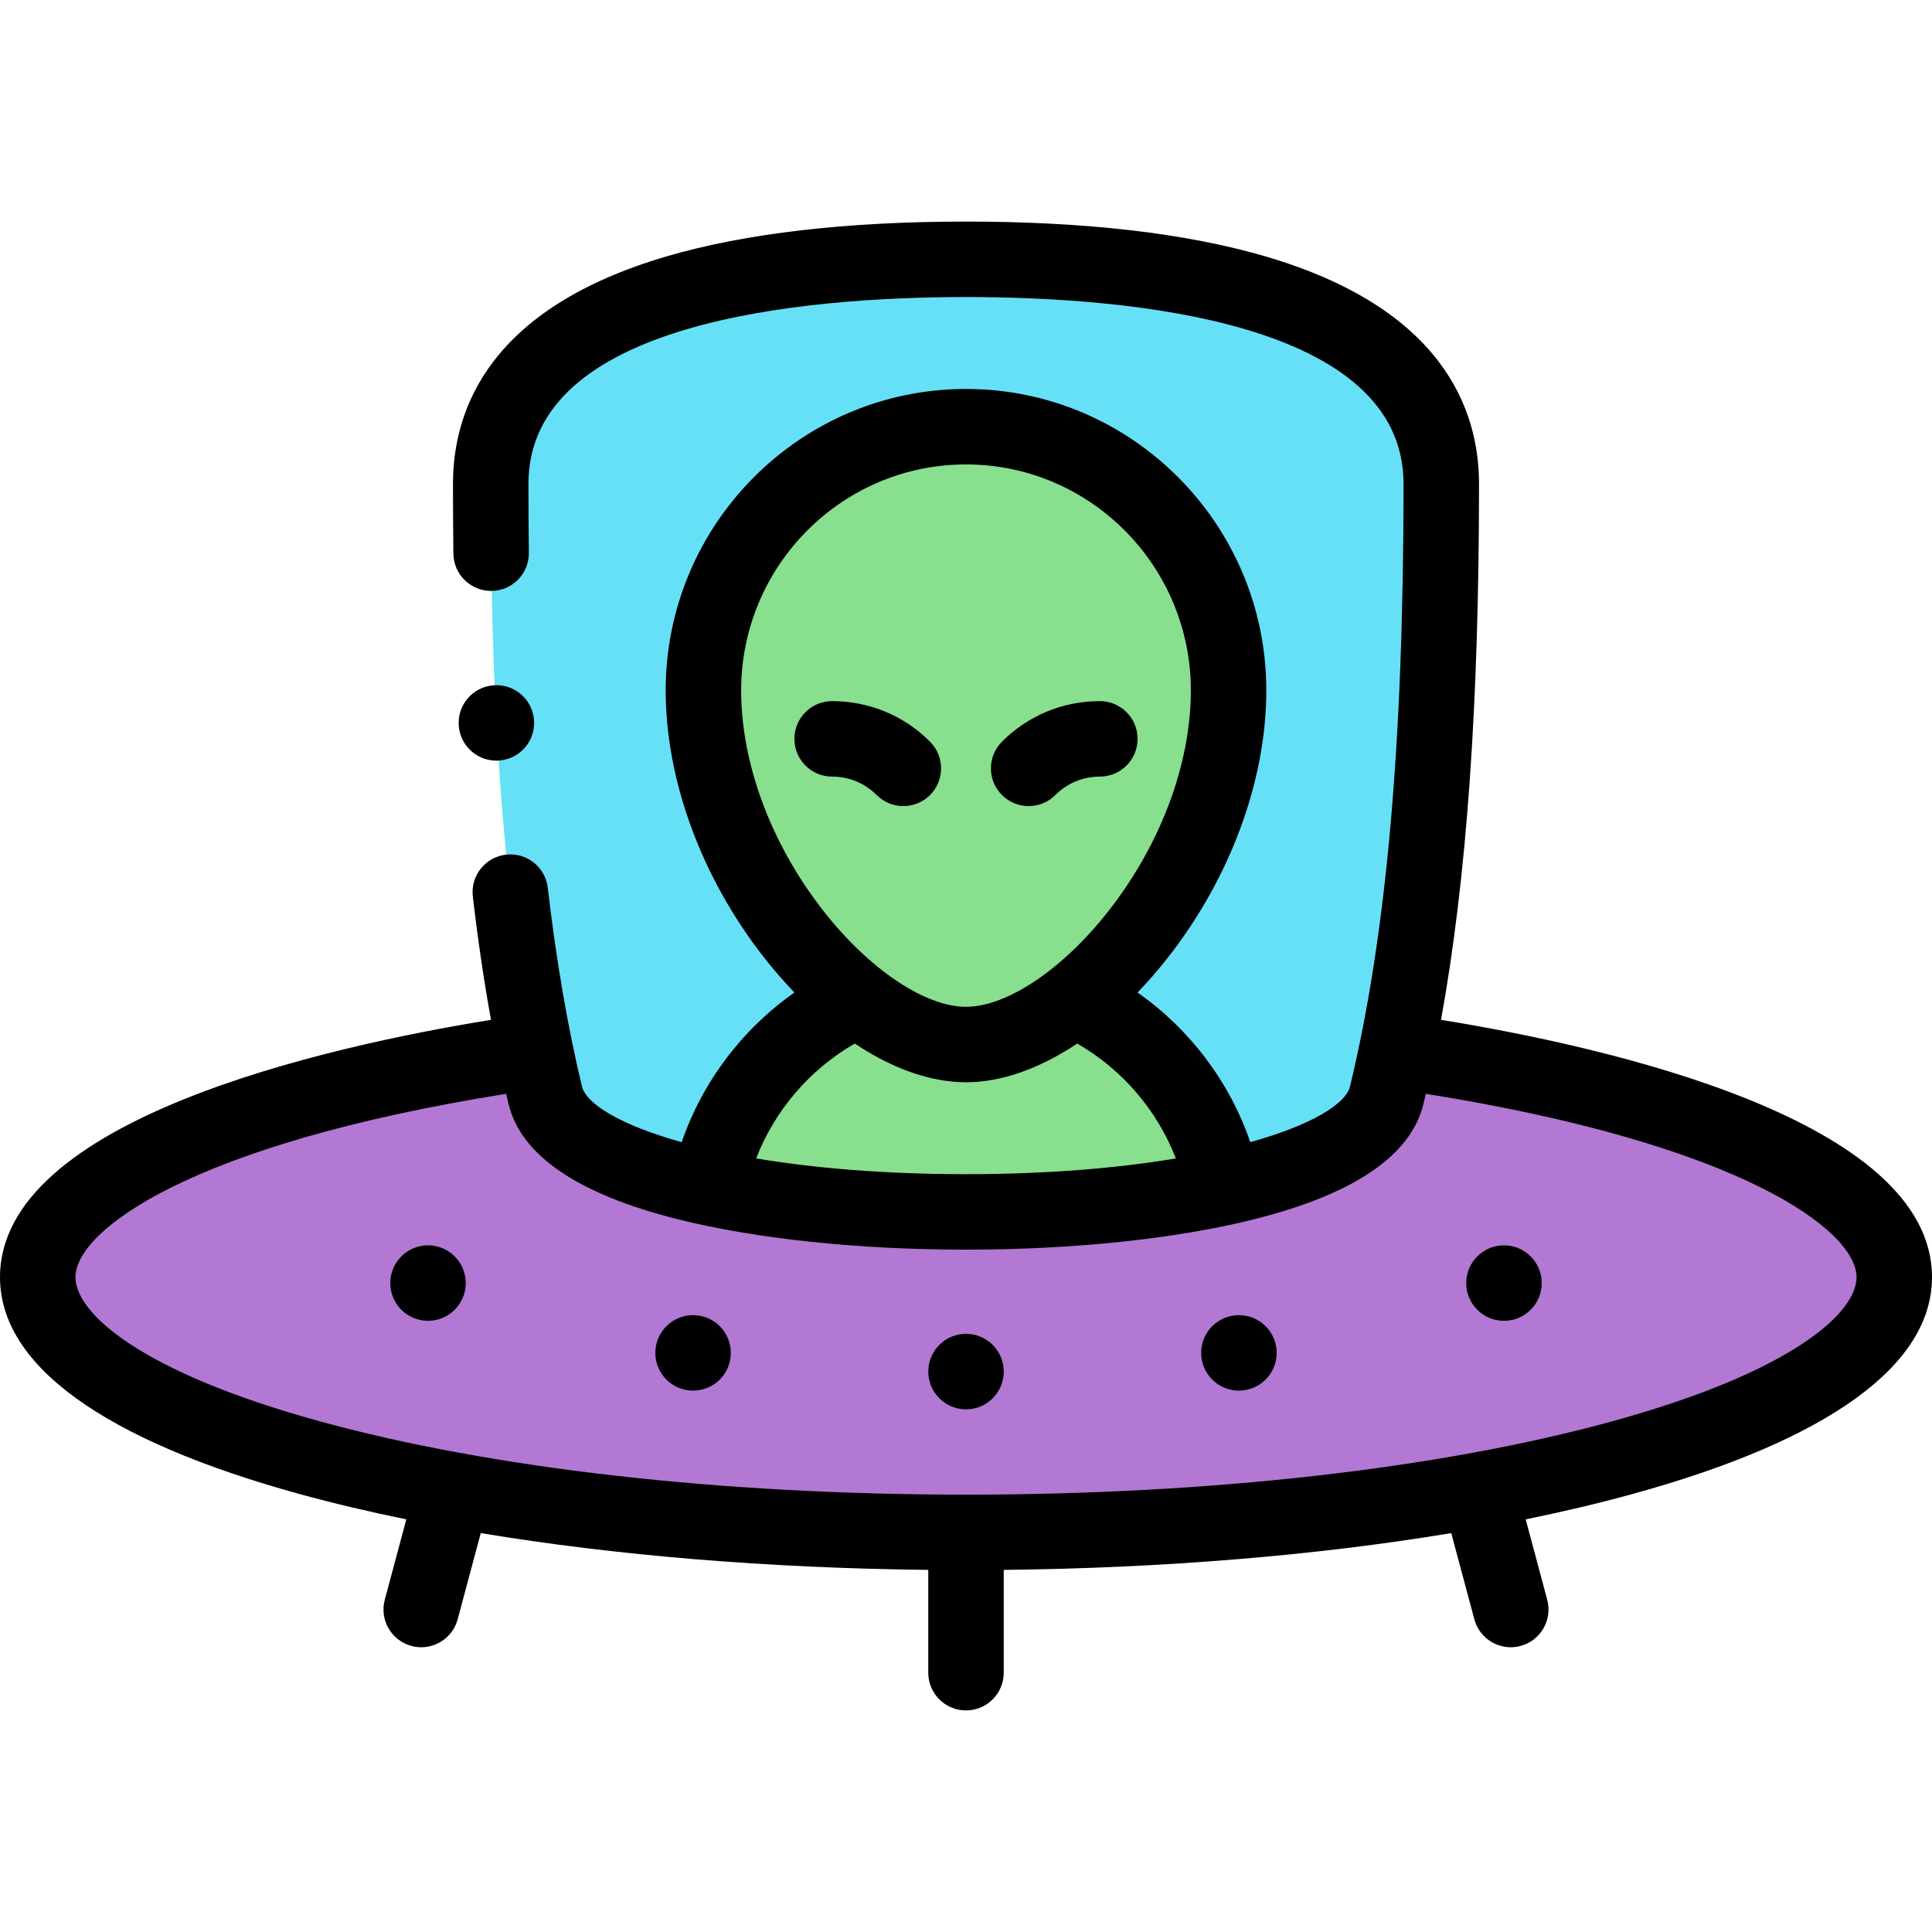
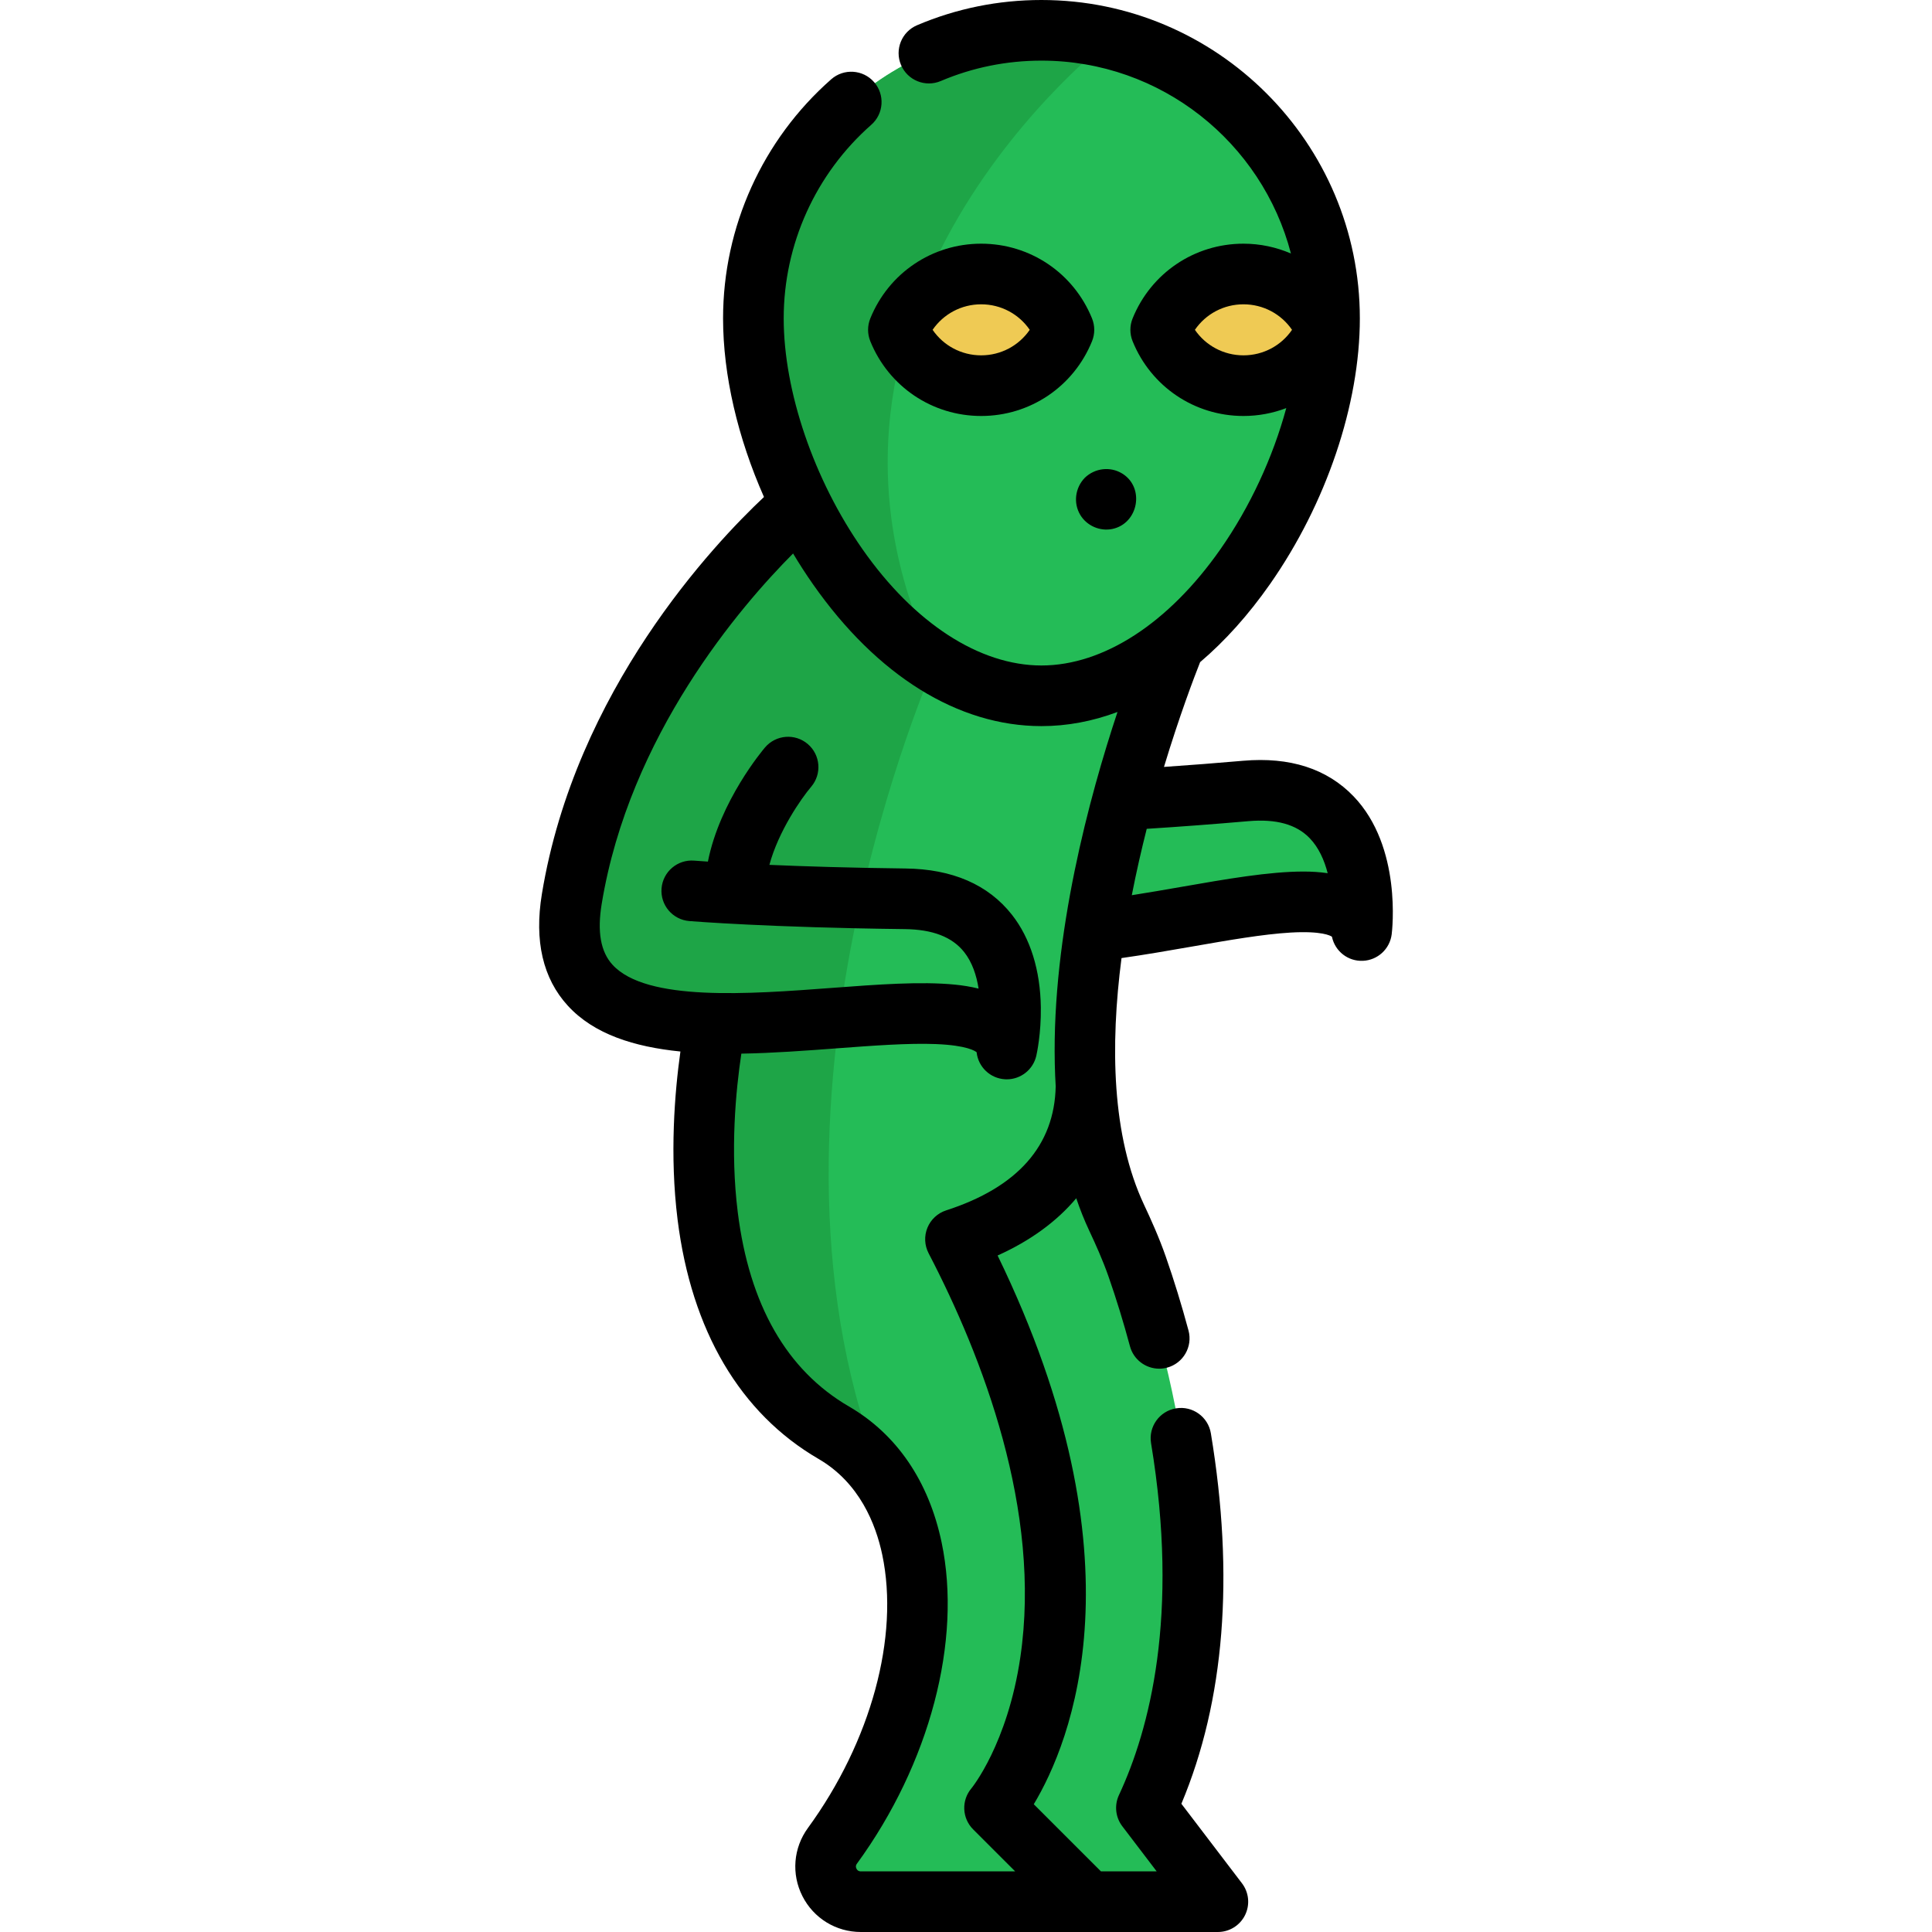
- <svg xmlns="http://www.w3.org/2000/svg" id="Layer_1" enable-background="new 0 0 512 512" height="512" viewBox="0 0 512 512" width="512">
+ <svg xmlns="http://www.w3.org/2000/svg" version="1.1" id="Layer_1" x="0px" y="0px" viewBox="0 0 512 512" style="enable-background:new 0 0 512 512;" xml:space="preserve">
  <g>
-     <g clip-rule="evenodd" fill-rule="evenodd">
-       <path d="m256 276.813c-8.971 0-19.009-4.443-28.609-11.963-20.141 9.161-35.23 27.659-39.648 49.881l-.003.01c39.41 8.571 97.113 8.571 136.522 0l-.004-.01c-4.419-22.223-19.507-40.72-39.649-49.881-9.6 7.519-19.639 11.963-28.609 11.963z" fill="#88df8e" />
-       <path d="m187.742 314.732c4.419-22.223 19.507-40.72 39.648-49.881-21.599-16.918-40.978-49.406-40.978-81.886 0-38.597 31.156-69.887 69.587-69.887 38.432 0 69.588 31.289 69.588 69.887 0 32.481-19.379 64.969-40.979 81.886 20.141 9.162 35.23 27.659 39.649 49.881l.004.01c23.528-5.117 40.536-13.289 43.238-24.517.921-3.826 1.787-7.708 2.601-11.642 9.317-45.011 11.853-96.87 11.853-150.362 0-55.855-89.941-59.5-125.954-59.5s-125.954 3.645-125.954 59.5c0 53.492 2.536 105.351 11.853 150.362.814 3.934 1.681 7.816 2.601 11.642 2.702 11.227 19.711 19.4 43.24 24.517z" fill="#66e0f7" />
-       <path d="m186.412 182.964c0 32.481 19.379 64.969 40.978 81.886 9.6 7.519 19.639 11.963 28.609 11.963s19.009-4.443 28.609-11.963c21.599-16.917 40.979-49.405 40.979-81.886 0-38.597-31.156-69.887-69.588-69.887-38.431 0-69.587 31.289-69.587 69.887z" fill="#88df8e" />
-       <path d="m367.5 290.224c0 6.623-7.643 12.755-20.638 17.766-6.435 2.65-14.091 4.9-22.6 6.751l-.004-.01-.054-.263c-18.854 4.013-42.512 6.402-68.203 6.402-25.692 0-49.349-2.389-68.203-6.402l-.054.263-.003.01c-8.507-1.85-16.161-4.1-22.596-6.749-12.999-5.012-20.644-11.144-20.644-17.768-.921-3.826-1.787-7.707-2.601-11.641-80.994 11.654-131.9 34.718-131.9 59.9 0 37.342 110.138 67.614 246 67.614s246-30.272 246-67.614c0-25.182-50.906-48.246-131.899-59.9-.814 3.934-1.68 7.815-2.601 11.641z" fill="#b278d3" />
-     </g>
-     <g>
-       <path d="m381.89 270.268c6.838-37.79 10.064-83.672 10.064-142.048 0-19.945-9.831-46.595-56.665-60.293-20.887-6.109-47.563-9.207-79.289-9.207s-58.403 3.097-79.29 9.206c-46.834 13.698-56.665 40.349-56.665 60.293 0 6.313.037 12.539.108 18.503.066 5.481 4.53 9.879 9.997 9.879h.123c5.523-.067 9.945-4.598 9.879-10.12-.071-5.885-.107-12.029-.107-18.262 0-43.069 72.649-49.5 115.955-49.5s115.954 6.431 115.954 49.5c0 68.742-4.505 119.476-14.177 159.665-1.133 4.707-10.267 10.285-26.435 14.803-5.478-15.985-16.022-29.941-29.873-39.659 2.793-2.901 5.515-6.034 8.136-9.388 16.512-21.128 25.982-46.889 25.982-70.676 0-44.049-35.703-79.886-79.587-79.886s-79.588 35.837-79.588 79.886c0 23.788 9.47 49.548 25.982 70.676 2.622 3.355 5.344 6.488 8.137 9.389-13.845 9.718-24.397 23.678-29.875 39.658-16.167-4.518-25.301-10.096-26.434-14.802-3.782-15.715-6.828-33.415-9.051-52.608-.636-5.486-5.591-9.425-11.084-8.783-5.486.636-9.418 5.598-8.783 11.084 1.323 11.421 2.94 22.335 4.815 32.688-43.829 7.106-130.119 26.419-130.119 68.217 0 23.309 27.457 43.176 79.401 57.453 8.904 2.447 18.356 4.687 28.276 6.712l-5.707 21.298c-1.43 5.335 1.736 10.818 7.071 12.248.867.232 1.738.343 2.595.343 4.415 0 8.456-2.947 9.653-7.414l6.119-22.836c35.688 5.929 76.23 9.292 118.593 9.751v27.241c0 5.523 4.477 10 10 10s10-4.477 10-10v-27.241c42.363-.458 82.904-3.822 118.592-9.751l6.119 22.836c1.197 4.468 5.237 7.414 9.653 7.414.856 0 1.728-.111 2.595-.343 5.334-1.429 8.5-6.913 7.071-12.248l-5.707-21.298c9.92-2.025 19.371-4.265 28.276-6.712 51.943-14.278 79.4-34.145 79.4-57.453 0-41.795-86.276-61.108-130.11-68.215zm-185.478-87.304c0-33.021 26.731-59.886 59.588-59.886 32.856 0 59.587 26.865 59.587 59.886 0 19.41-7.924 40.682-21.74 58.361-12.101 15.483-26.957 25.488-37.847 25.488s-25.747-10.005-37.847-25.488c-13.817-17.68-21.741-38.951-21.741-58.361zm30.108 93.589c9.931 6.622 20.102 10.259 29.48 10.259s19.548-3.637 29.48-10.259c11.949 6.874 21.21 17.711 26.133 30.442-15.161 2.54-33.808 4.175-55.612 4.175-21.803 0-40.45-1.635-55.611-4.175 4.923-12.728 14.188-23.571 26.13-30.442zm200.778 100.098c-45.625 12.54-106.459 19.446-171.298 19.446s-125.674-6.906-171.298-19.446c-47.757-13.126-64.702-28.765-64.702-38.168 0-12.399 30.537-35.299 114.154-48.611.208.896.41 1.808.622 2.692 3.283 13.641 18.399 23.926 44.93 30.569 20.693 5.182 47.788 8.036 76.293 8.036 28.504 0 55.599-2.854 76.292-8.036 26.531-6.644 41.647-16.928 44.93-30.569.214-.89.422-1.791.632-2.691 83.612 13.312 114.147 36.211 114.147 48.61 0 9.403-16.946 25.042-64.702 38.168z" />
-       <path d="m256.007 353.484h-.007c-5.523 0-9.997 4.477-9.997 10s4.481 10 10.004 10 10-4.477 10-10-4.477-10-10-10z" />
-       <path d="m183.675 348.529h-.007c-5.523 0-9.997 4.477-9.997 10s4.481 10 10.004 10 10-4.477 10-10-4.477-10-10-10z" />
-       <path d="m113.433 330.029h-.008c-5.523 0-9.996 4.477-9.996 10s4.481 10 10.004 10 10-4.477 10-10-4.477-10-10-10z" />
-       <path d="m328.324 348.529c-5.523 0-10 4.477-10 10s4.477 10 10 10h.007c5.523 0 9.997-4.477 9.997-10s-4.481-10-10.004-10z" />
-       <path d="m398.567 330.029c-5.523 0-10 4.477-10 10s4.477 10 10 10h.008c5.523 0 9.996-4.477 9.996-10s-4.481-10-10.004-10z" />
-       <path d="m232.326 210.694c1.953 1.953 4.512 2.929 7.071 2.929s5.118-.976 7.071-2.929c3.905-3.905 3.906-10.237 0-14.142-6.929-6.93-16.143-10.746-25.943-10.746-5.523 0-10 4.477-10 10s4.477 10 10 10c4.458 0 8.649 1.736 11.801 4.888z" />
-       <path d="m272.602 213.623c2.559 0 5.119-.976 7.071-2.929 3.152-3.152 7.343-4.888 11.801-4.888 5.523 0 10-4.477 10-10s-4.477-10-10-10c-9.8 0-19.014 3.816-25.943 10.746-3.905 3.905-3.905 10.237 0 14.143 1.952 1.952 4.512 2.928 7.071 2.928z" />
-       <path d="m141.549 191.579c0-5.523-4.477-10-10-10h-.007c-5.523 0-9.996 4.477-9.996 10s4.48 10 10.003 10 10-4.477 10-10z" />
-     </g>
+     <path style="fill:#24BC57;" d="M330.136,209.615c35.816-3.089,30.703,36.988,30.703,36.988   c-3.267-15.185-39.213-3.539-70.708,0.118c1.882-12.286,4.58-24.157,7.433-34.727C306.286,211.485,317.224,210.738,330.136,209.615   z" />
+     <path style="fill:#24BC57;" d="M322.751,503.967h-94.63c-7.61,0-12.014-8.64-7.528-14.796   c23.85-32.703,29.318-73.396,13.789-96.784c-3.445-5.173-7.907-9.492-13.422-12.7c-50.896-29.59-24.417-106.62-24.417-106.62   l-0.035-1.87c-26.679,0.485-49.676-4.332-44.977-32.951c10.286-62.601,60.743-104.549,60.743-104.549   c8.557,17.292,20.938,32.81,35.544,41.983c8.723,5.492,18.239,8.711,28.181,8.711c12.771,0,24.797-5.315,35.378-13.884   c-0.213,0.532-7.385,17.707-13.813,41.485c-2.852,10.57-5.551,22.441-7.433,34.727c-4.036,26.299-4.308,54.529,5.812,76.023   c1.988,4.236,3.87,8.51,5.421,12.925c8.25,23.625,27.306,90.168,2.45,143.441L322.751,503.967z" />
+     <path style="fill:#24BC57;" d="M352.34,84.376c0,29.39-16.606,66.4-40.952,86.119c-10.582,8.581-22.619,13.896-35.39,13.896   c-9.942,0-19.458-3.22-28.181-8.7v-0.012c-14.606-9.173-26.986-24.691-35.544-41.983c-7.978-16.109-12.617-33.78-12.617-49.321   c0-42.161,34.183-76.343,76.343-76.343c6.344,0,12.511,0.769,18.405,2.238C327.675,18.509,352.34,48.561,352.34,84.376z" />
  </g>
+   <g>
+     <path style="fill:#1EA547;" d="M247.816,175.68c-14.606-9.173-26.986-24.691-35.544-41.983   c-7.978-16.109-12.617-33.78-12.617-49.321c0-42.161,34.183-76.343,76.343-76.343c6.344,0,12.511,0.769,18.405,2.238   C294.403,10.271,202.472,80.565,247.816,175.68z" />
+     <path style="fill:#1EA547;" d="M234.382,392.388c-3.445-5.172-7.907-9.492-13.422-12.7c-50.896-29.59-24.417-106.62-24.417-106.62   l-0.035-1.87c-26.679,0.485-49.676-4.332-44.977-32.951c10.286-62.601,60.743-104.549,60.743-104.549   c8.557,17.292,20.938,32.81,35.544,41.983C247.816,175.68,194.565,295.071,234.382,392.388z" />
+   </g>
+   <g>
+     <path style="fill:#EFCA54;" d="M329.531,72.613c-9.933,0-18.422,6.124-21.936,14.796c3.513,8.672,12.003,14.796,21.936,14.796   c9.933,0,18.422-6.124,21.936-14.796C347.953,78.736,339.463,72.613,329.531,72.613z" />
+     <path style="fill:#EFCA54;" d="M260.019,72.613c-9.933,0-18.422,6.124-21.936,14.796c3.513,8.672,12.003,14.796,21.936,14.796   c9.933,0,18.422-6.124,21.936-14.796C278.441,78.736,269.951,72.613,260.019,72.613z" />
+   </g>
+   <path d="M260.019,64.579c-12.972,0-24.505,7.776-29.381,19.813c-0.784,1.934-0.784,4.098,0,6.033  c4.876,12.035,16.409,19.813,29.381,19.813s24.505-7.777,29.381-19.813c0.784-1.934,0.784-4.098,0-6.033  C284.524,72.356,272.991,64.579,260.019,64.579z M260.019,94.169c-5.235,0-9.996-2.572-12.871-6.762  c2.875-4.19,7.635-6.762,12.871-6.762c5.236,0,9.996,2.571,12.871,6.762C270.015,91.598,265.254,94.169,260.019,94.169z" />
+   <path d="M287.476,126.628c-2.541,2.618-3.086,6.657-1.205,9.81c1.729,2.898,5.236,4.439,8.54,3.737  c6.876-1.461,8.639-10.92,2.617-14.664C294.257,123.54,290.145,124.037,287.476,126.628z" />
+   <path d="M358.718,211.045c-7.035-7.33-16.882-10.507-29.279-9.433c-7.058,0.615-14.067,1.155-20.973,1.63  c4.103-13.557,7.986-23.749,9.575-27.763c6.584-5.6,12.809-12.519,18.52-20.677c14.91-21.298,23.812-47.626,23.812-70.427  C360.374,37.851,322.523,0,275.998,0c-11.432,0-22.524,2.249-32.965,6.685c-4.084,1.734-5.988,6.451-4.253,10.535  s6.45,5.988,10.535,4.252c8.445-3.586,17.422-5.405,26.684-5.405c31.73,0,58.473,21.747,66.115,51.118  c-3.89-1.677-8.147-2.606-12.583-2.606c-12.972,0-24.505,7.776-29.381,19.813c-0.784,1.934-0.784,4.098,0,6.033  c4.876,12.035,16.409,19.813,29.381,19.813c3.967,0,7.797-0.735,11.345-2.09c-3.514,12.967-9.572,26.149-17.477,37.441  c-13.69,19.555-30.967,30.77-47.402,30.77c-16.433,0-33.711-11.216-47.401-30.77c-12.896-18.42-20.908-41.876-20.908-61.211  c0-19.628,8.459-38.328,23.208-51.305c3.331-2.931,3.656-8.007,0.725-11.338c-2.93-3.33-8.007-3.655-11.338-0.725  c-18.216,16.026-28.662,39.123-28.662,63.368c0,15.062,3.905,31.656,10.84,47.33c-13.196,12.402-49.974,51.157-58.86,105.232  c-2.041,12.418,0.275,22.374,6.883,29.59c6.924,7.562,17.617,10.909,29.833,12.129c-1.518,10.839-2.89,27.408-0.749,44.568  c3.67,29.405,16.585,51.329,37.352,63.401c10.876,6.325,15.19,17.317,16.892,25.423c4.562,21.723-2.99,49.46-19.706,72.386  c-3.867,5.298-4.422,12.222-1.45,18.071c2.975,5.855,8.903,9.491,15.469,9.491h60.28c0.007,0,0.014,0.001,0.02,0.001h34.324  c3.054,0,5.844-1.732,7.199-4.468c1.356-2.737,1.042-6.005-0.809-8.434l-16.06-21.079c11.461-27.298,14.092-60.297,7.813-98.18  c-0.726-4.378-4.87-7.339-9.238-6.611c-4.377,0.725-7.337,4.862-6.611,9.238c7.581,45.744-0.443,75.956-8.51,93.247  c-1.263,2.706-0.92,5.89,0.89,8.265l9.108,11.954H291.76l-17.797-17.789c9.775-16.299,29.713-64.484-9.588-145.423  c8.707-3.919,15.685-9.029,20.843-15.171c1,2.957,2.144,5.837,3.451,8.616c1.562,3.32,3.553,7.702,5.109,12.156  c2.052,5.874,3.96,12.08,5.672,18.447c0.964,3.586,4.208,5.949,7.753,5.949c0.691,0,1.392-0.09,2.091-0.277  c4.285-1.153,6.824-5.559,5.672-9.844c-1.813-6.743-3.838-13.328-6.02-19.572c-1.798-5.15-4.011-10.025-5.737-13.697  c-8.597-18.281-9.003-42.235-5.996-65.426c6.234-0.884,12.494-1.974,18.596-3.038c9.737-1.698,18.934-3.302,26.228-3.724  c8.277-0.476,10.565,0.834,10.938,1.099c0.003,0.015,0.007,0.032,0.012,0.051c0.823,3.826,4.262,6.509,8.195,6.337  c3.911-0.166,7.132-3.127,7.628-7.009C368.928,246.679,371.595,224.458,358.718,211.045z M329.531,94.169  c-5.235,0-9.996-2.572-12.871-6.762c2.875-4.19,7.635-6.762,12.871-6.762s9.996,2.571,12.871,6.762  C339.527,91.599,334.765,94.169,329.531,94.169z M250.74,320.764c-2.249,0.727-4.064,2.409-4.961,4.596  c-0.897,2.187-0.784,4.659,0.307,6.757c14.26,27.401,30.053,68.226,24.309,107.112c-3.391,22.958-12.874,34.595-12.933,34.668  c-2.724,3.189-2.539,7.936,0.427,10.901l11.14,11.135h-40.904c-0.195,0-0.788,0-1.146-0.703c-0.352-0.694-0.009-1.164,0.107-1.323  c19.316-26.491,27.918-59.121,22.45-85.158c-3.402-16.201-11.887-28.653-24.54-36.011c-16.496-9.591-26.417-26.919-29.485-51.502  c-2.043-16.365-0.514-32.249,0.954-42.012c8.325-0.135,16.884-0.776,25.106-1.391c9.857-0.738,19.167-1.434,26.467-1.142  c8.285,0.334,10.432,1.866,10.773,2.165c0.002,0.016,0.004,0.034,0.008,0.055c0.446,3.889,3.628,6.892,7.536,7.108  c0.151,0.009,0.3,0.013,0.449,0.013c3.724,0,6.989-2.575,7.828-6.244c0.133-0.578,1.289-5.852,1.2-12.796  c-0.127-9.878-2.779-18.38-7.669-24.588c-6.284-7.979-15.775-12.098-28.204-12.245c-14.719-0.174-26.875-0.563-36.063-0.96  c2.412-8.932,8.393-17.537,11.077-20.705c2.872-3.374,2.469-8.437-0.902-11.315c-3.374-2.881-8.444-2.481-11.326,0.892  c-0.567,0.663-11.96,14.183-15.143,30.262c-2.332-0.153-3.575-0.253-3.625-0.257c-4.418-0.359-8.299,2.932-8.66,7.353  s2.93,8.299,7.351,8.66c0.853,0.07,21.293,1.713,57.1,2.135c7.415,0.088,12.564,2.077,15.742,6.084  c2.129,2.685,3.277,6.165,3.827,9.682c-2.107-0.522-4.244-0.854-6.281-1.055c-9.031-0.895-20.522-0.034-32.687,0.877  c-21.855,1.639-49.056,3.678-58.037-6.132c-3.154-3.446-4.096-8.723-2.878-16.134c7.36-44.786,36.878-78.962,50.722-92.869  c1.657,2.775,3.409,5.491,5.255,8.128c16.985,24.261,38.494,37.622,60.564,37.622c6.81,0,13.568-1.277,20.155-3.749  c-7.44,22.397-17.35,58.982-16.621,93.193c-0.001,0.114,0.005,0.228,0.009,0.343c0.045,1.906,0.119,3.803,0.232,5.69  C279.431,303.594,269.688,314.636,250.74,320.764z M345.494,230.968c-0.018,0-0.036,0-0.055,0c-9.066,0-20.396,1.976-32.392,4.068  c-4.325,0.755-8.729,1.515-13.11,2.204c1.187-6.075,2.536-11.984,3.959-17.591c8.814-0.562,17.84-1.239,26.93-2.031  c7.393-0.638,12.713,0.841,16.268,4.519c2.383,2.466,3.864,5.821,4.756,9.267C349.701,231.091,347.541,230.97,345.494,230.968z" />
+   <g>
+ </g>
+   <g>
+ </g>
+   <g>
+ </g>
+   <g>
+ </g>
+   <g>
+ </g>
+   <g>
+ </g>
+   <g>
+ </g>
+   <g>
+ </g>
+   <g>
+ </g>
+   <g>
+ </g>
+   <g>
+ </g>
+   <g>
+ </g>
+   <g>
+ </g>
+   <g>
+ </g>
+   <g>
+ </g>
</svg>
